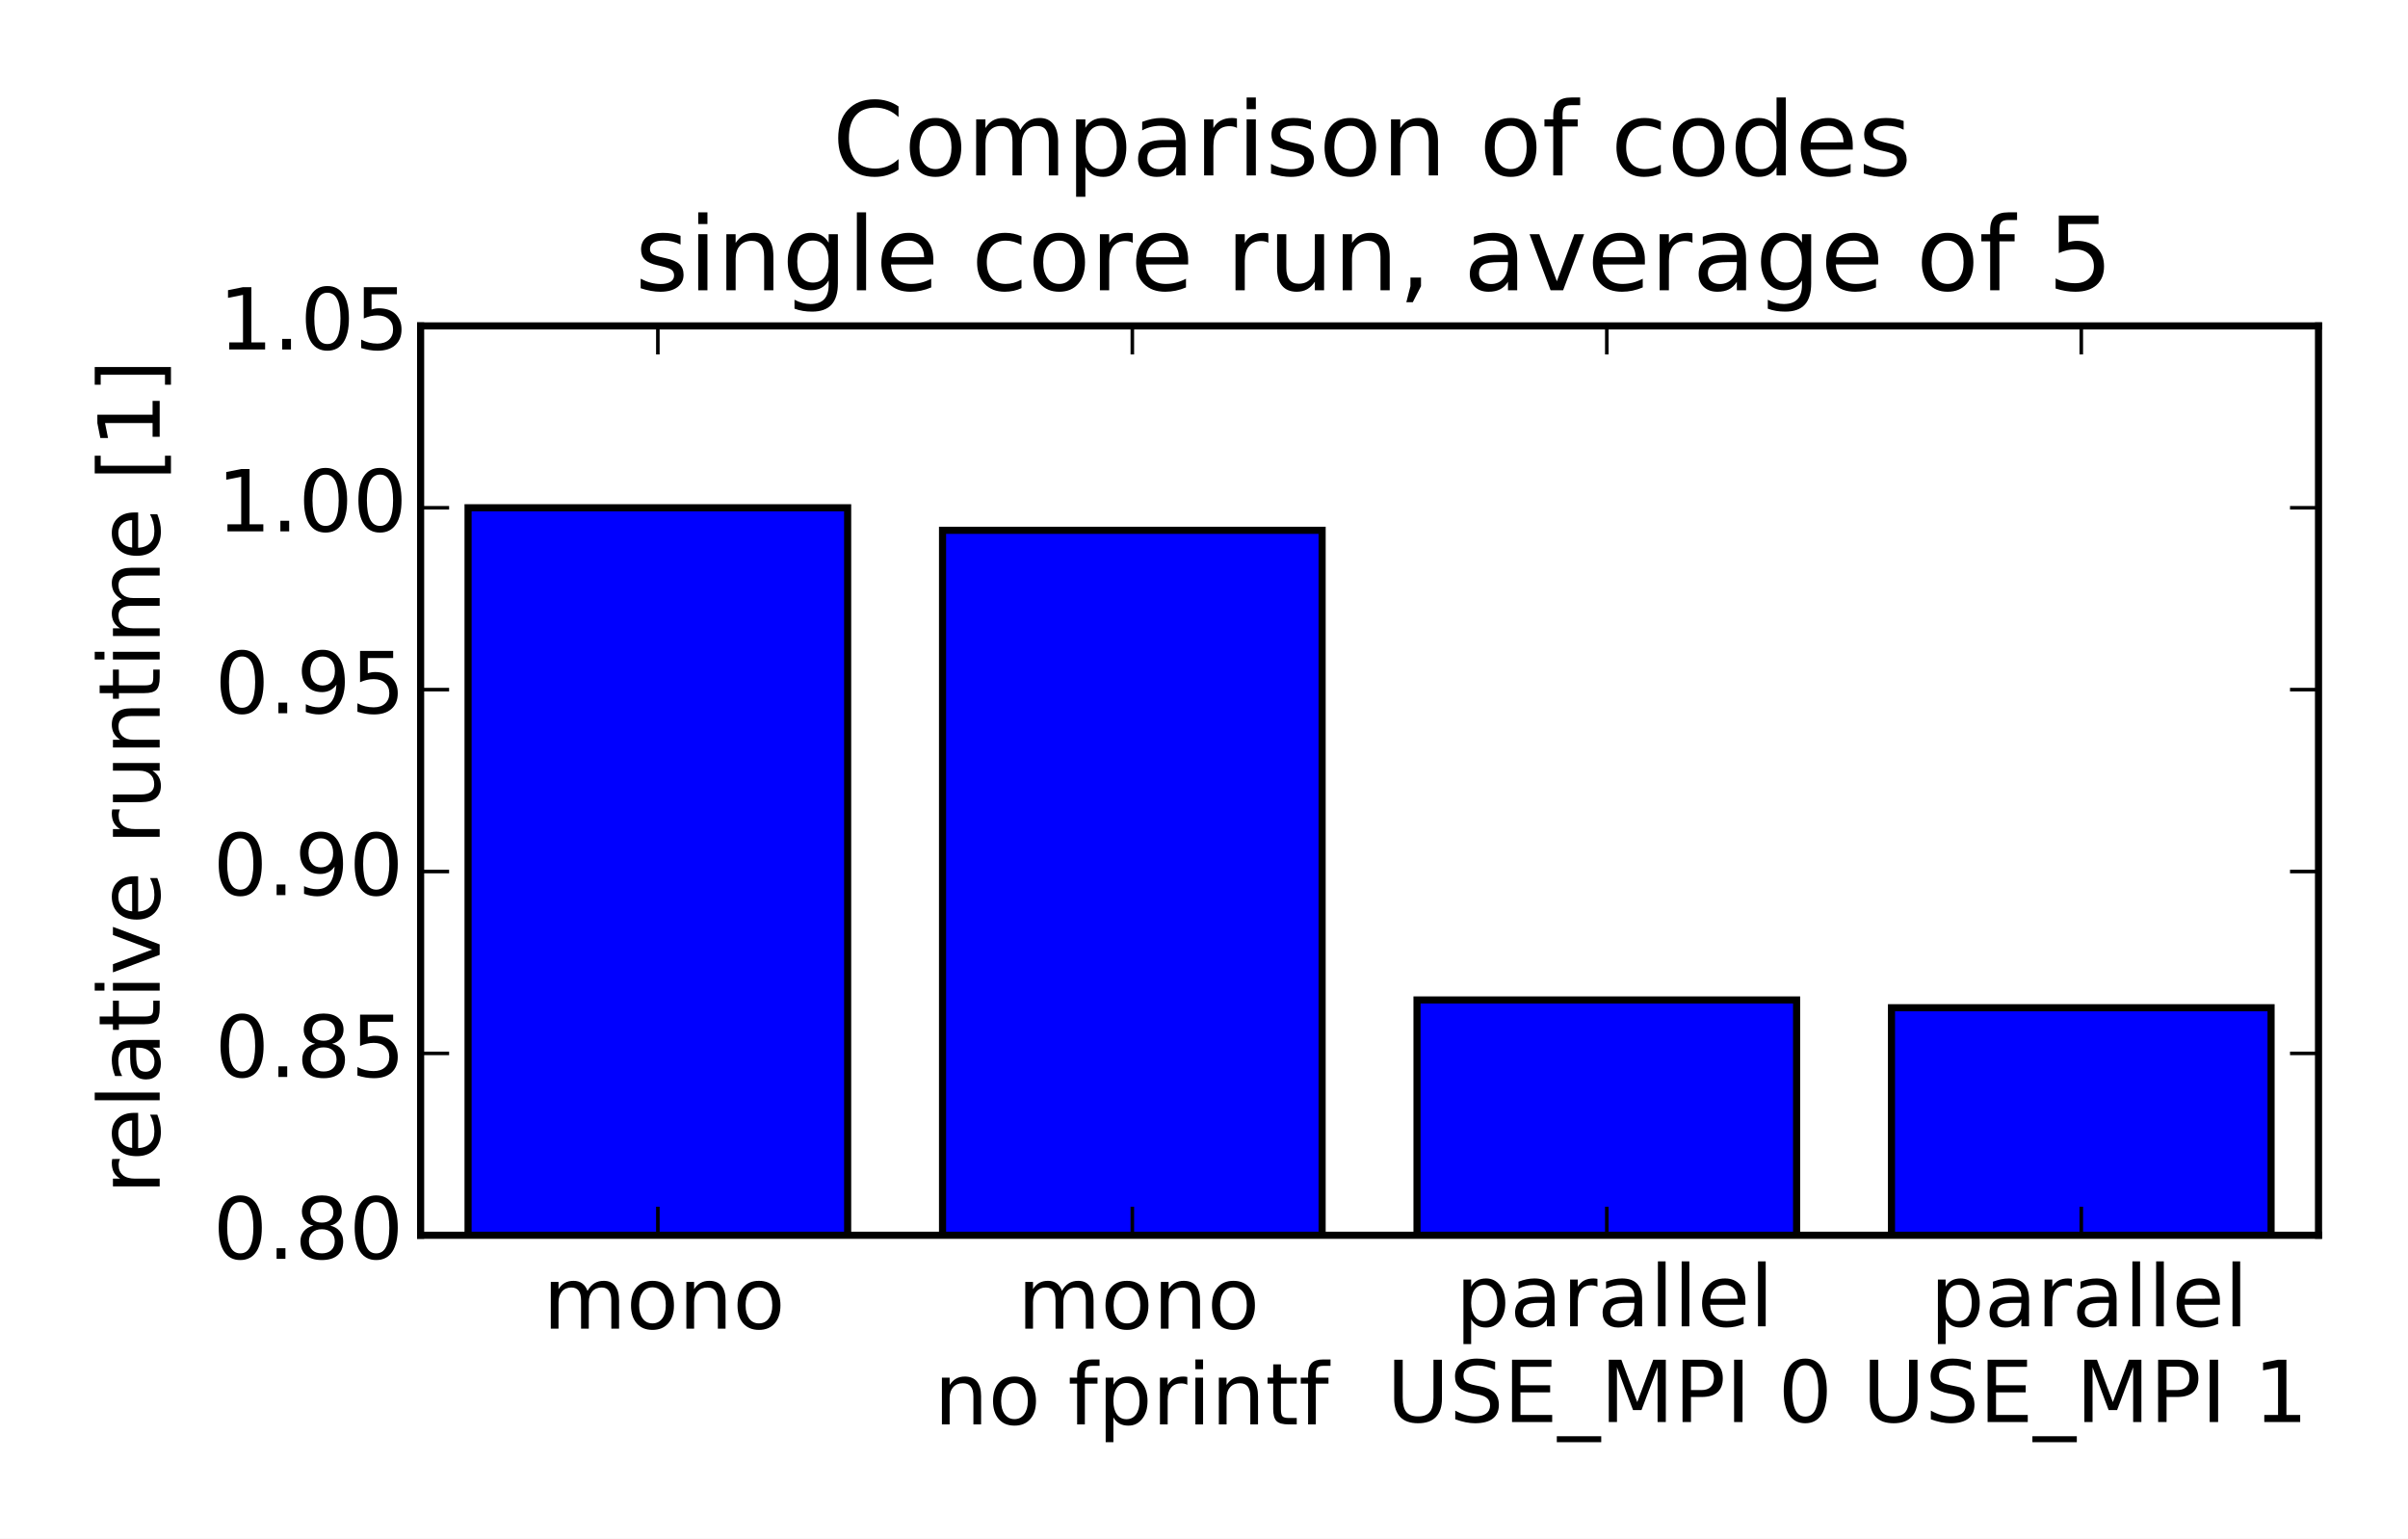
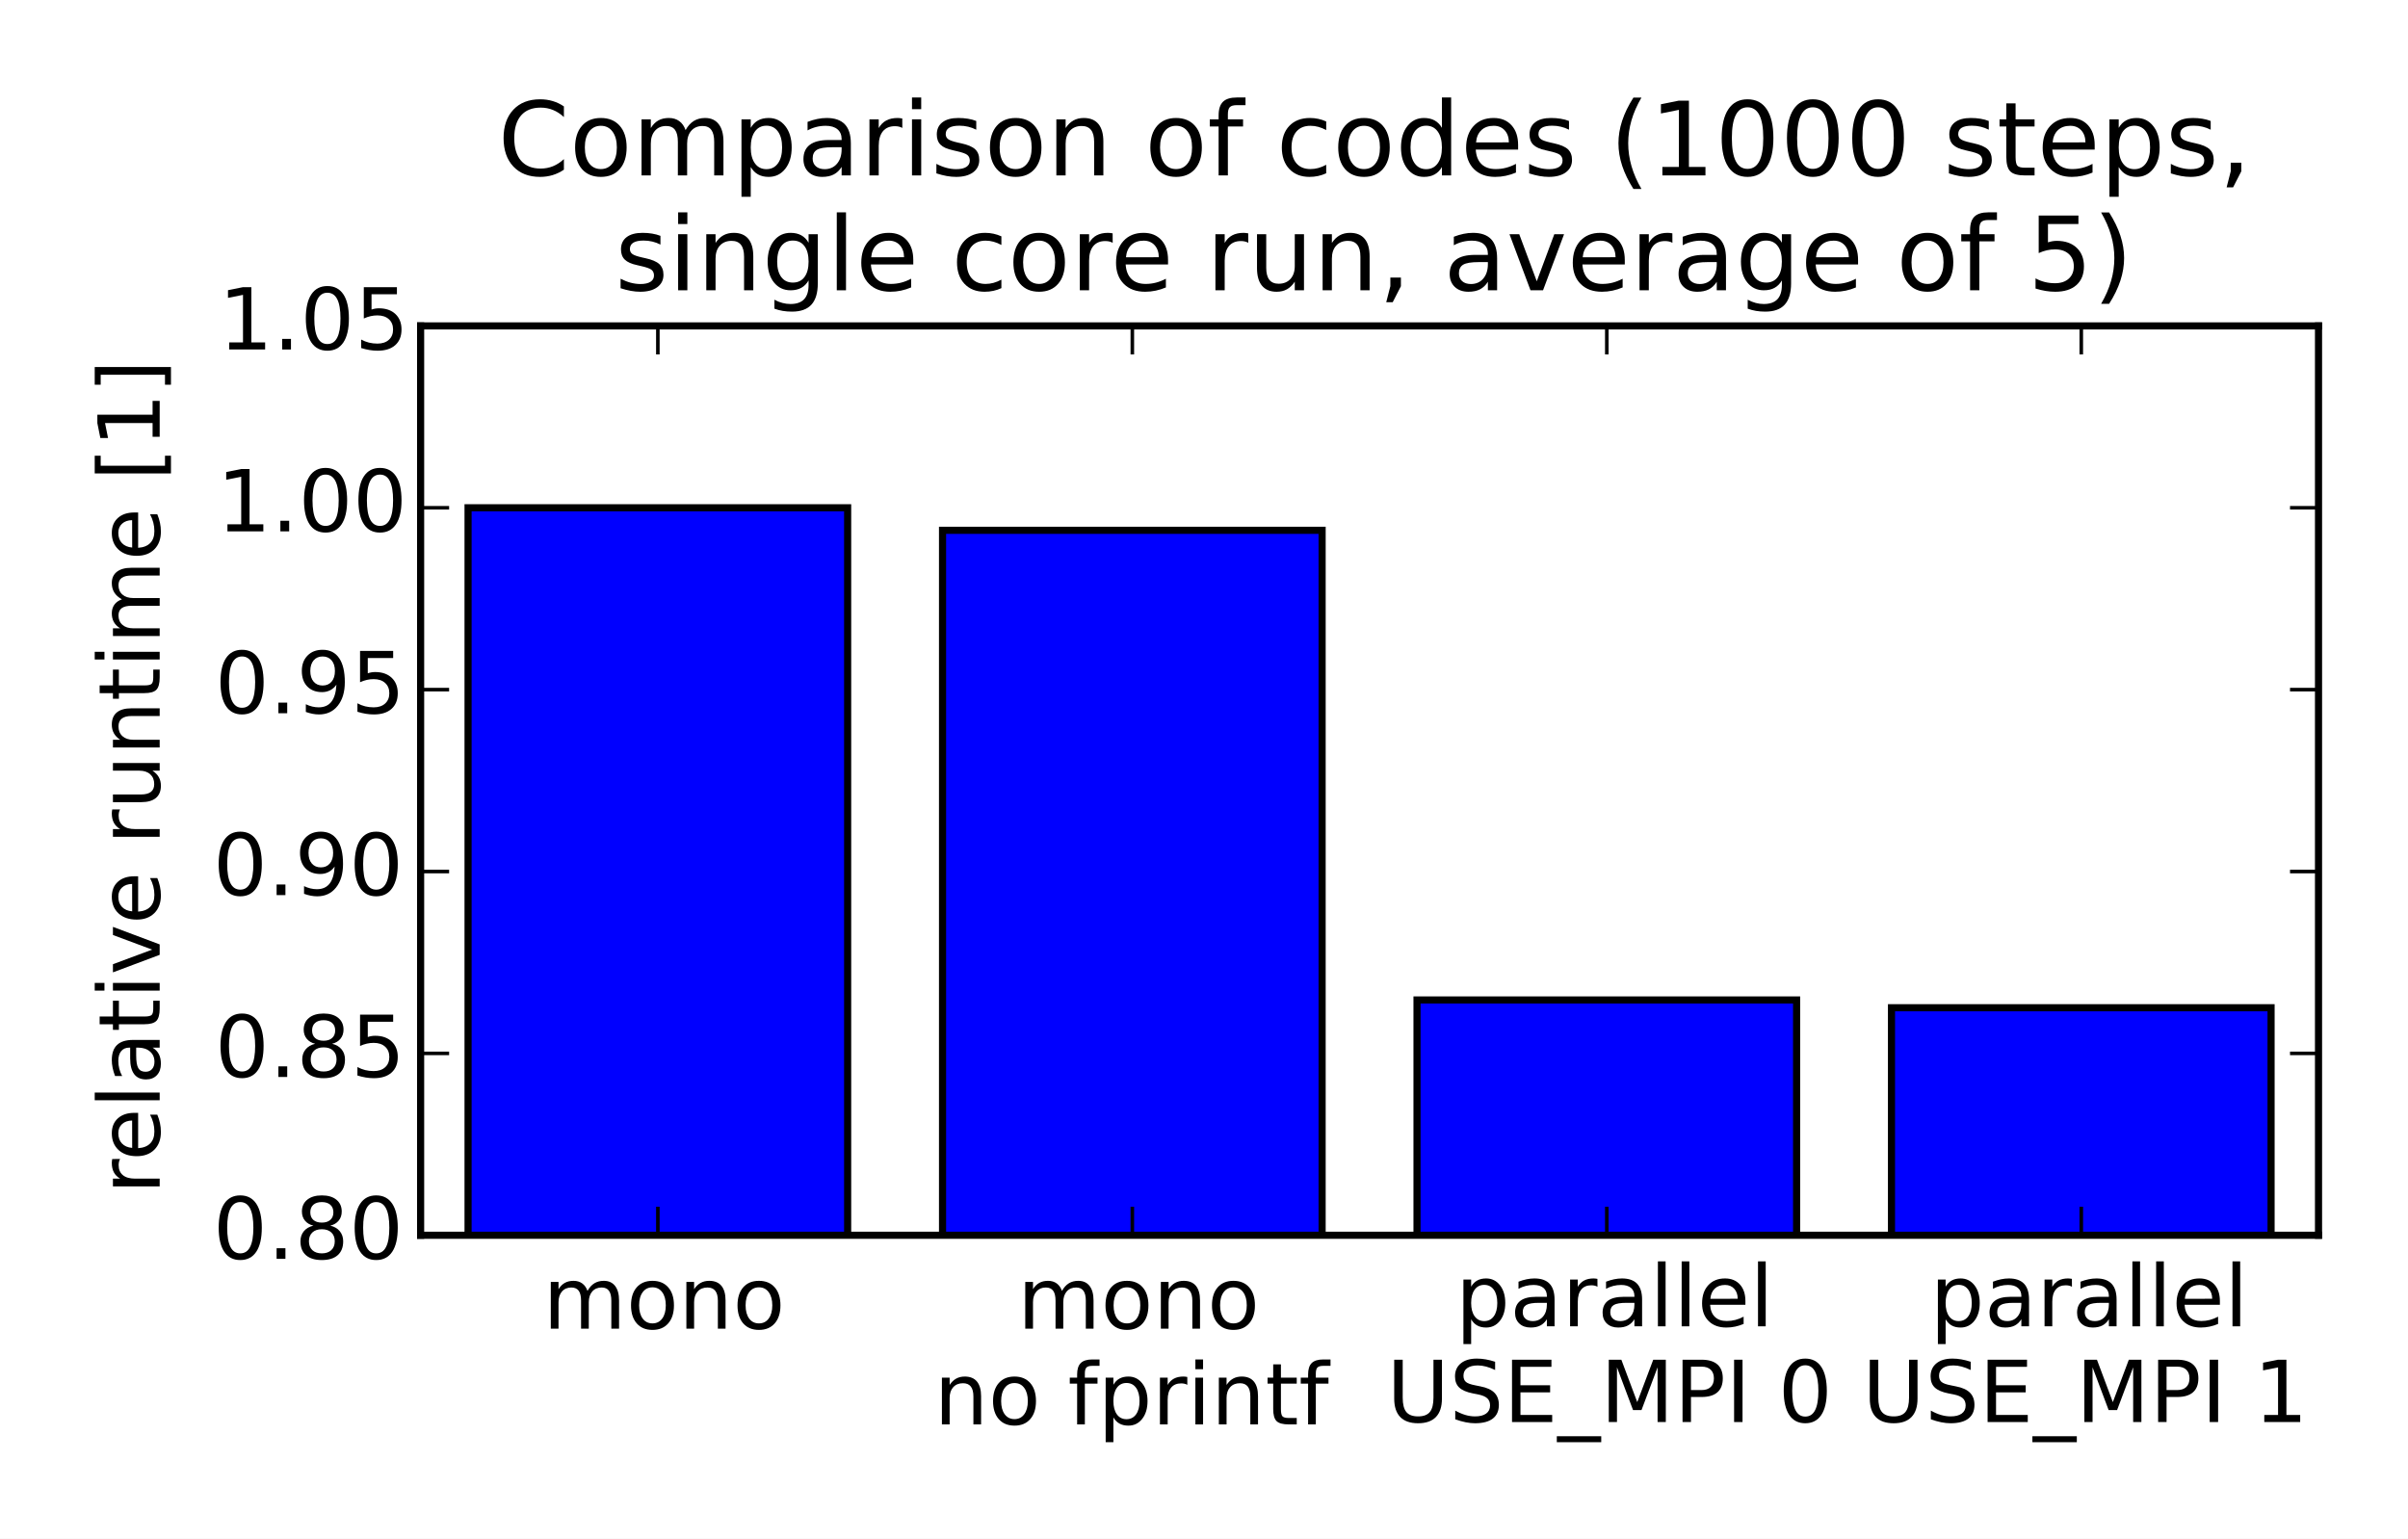
<svg xmlns="http://www.w3.org/2000/svg" xmlns:xlink="http://www.w3.org/1999/xlink" height="216pt" version="1.1" viewBox="0 0 338 216" width="338pt">
  <defs>
    <style type="text/css">
*{stroke-linecap:butt;stroke-linejoin:round;}
  </style>
  </defs>
  <g id="figure_1">
    <g id="patch_1">
      <path d=" M0 216 L338.4 216 L338.4 0 L0 0 z " style="fill:#ffffff;" />
    </g>
    <g id="axes_1">
      <g id="patch_2">
        <path d=" M59.04 173.408 L325.44 173.408 L325.44 45.752 L59.04 45.752 z " style="fill:#ffffff;" />
      </g>
      <g id="patch_3">
        <path clip-path="url(#pc7b6c6dc60)" d=" M65.7 581.907 L118.98 581.907 L118.98 71.283 L65.7 71.283 z " style="fill:#0000ff;stroke:#000000;stroke-linejoin:miter;" />
      </g>
      <g id="patch_4">
        <path clip-path="url(#pc7b6c6dc60)" d=" M132.3 581.907 L185.58 581.907 L185.58 74.45 L132.3 74.45 z " style="fill:#0000ff;stroke:#000000;stroke-linejoin:miter;" />
      </g>
      <g id="patch_5">
        <path clip-path="url(#pc7b6c6dc60)" d=" M198.9 581.907 L252.18 581.907 L252.18 140.375 L198.9 140.375 z " style="fill:#0000ff;stroke:#000000;stroke-linejoin:miter;" />
      </g>
      <g id="patch_6">
        <path clip-path="url(#pc7b6c6dc60)" d=" M265.5 581.907 L318.78 581.907 L318.78 141.466 L265.5 141.466 z " style="fill:#0000ff;stroke:#000000;stroke-linejoin:miter;" />
      </g>
      <g id="patch_7">
        <path d=" M59.04 45.752 L325.44 45.752" style="fill:none;stroke:#000000;stroke-linecap:square;stroke-linejoin:miter;" />
      </g>
      <g id="patch_8">
        <path d=" M325.44 173.408 L325.44 45.752" style="fill:none;stroke:#000000;stroke-linecap:square;stroke-linejoin:miter;" />
      </g>
      <g id="patch_9">
        <path d=" M59.04 173.408 L325.44 173.408" style="fill:none;stroke:#000000;stroke-linecap:square;stroke-linejoin:miter;" />
      </g>
      <g id="patch_10">
        <path d=" M59.04 173.408 L59.04 45.752" style="fill:none;stroke:#000000;stroke-linecap:square;stroke-linejoin:miter;" />
      </g>
      <g id="matplotlib.axis_1">
        <g id="xtick_1">
          <g id="line2d_1">
            <defs>
              <path d=" M0 0 L0 -4" id="m93b0483c22" style="stroke:#000000;stroke-width:0.5;" />
            </defs>
            <g>
              <use style="stroke:#000000;stroke-width:0.5;" x="92.34" xlink:href="#m93b0483c22" y="173.408" />
            </g>
          </g>
          <g id="line2d_2">
            <defs>
              <path d=" M0 0 L0 4" id="m741efc42ff" style="stroke:#000000;stroke-width:0.5;" />
            </defs>
            <g>
              <use style="stroke:#000000;stroke-width:0.5;" x="92.34" xlink:href="#m741efc42ff" y="45.752" />
            </g>
          </g>
          <g id="text_1">
            <defs>
              <path d=" M30.609 48.391 Q23.391 48.391 19.188 42.75 Q14.984 37.109 14.984 27.297 Q14.984 17.484 19.156 11.844 Q23.344 6.203 30.609 6.203 Q37.797 6.203 41.984 11.859 Q46.188 17.531 46.188 27.297 Q46.188 37.016 41.984 42.703 Q37.797 48.391 30.609 48.391 M30.609 56 Q42.328 56 49.016 48.375 Q55.719 40.766 55.719 27.297 Q55.719 13.875 49.016 6.219 Q42.328 -1.422 30.609 -1.422 Q18.844 -1.422 12.172 6.219 Q5.516 13.875 5.516 27.297 Q5.516 40.766 12.172 48.375 Q18.844 56 30.609 56" id="DejaVuSans-6f" />
              <path d=" M52 44.188 Q55.375 50.25 60.062 53.125 Q64.75 56 71.094 56 Q79.641 56 84.281 50.016 Q88.922 44.047 88.922 33.016 L88.922 0 L79.891 0 L79.891 32.719 Q79.891 40.578 77.094 44.375 Q74.312 48.188 68.609 48.188 Q61.625 48.188 57.562 43.547 Q53.516 38.922 53.516 30.906 L53.516 0 L44.484 0 L44.484 32.719 Q44.484 40.625 41.703 44.406 Q38.922 48.188 33.109 48.188 Q26.219 48.188 22.156 43.531 Q18.109 38.875 18.109 30.906 L18.109 0 L9.078 0 L9.078 54.688 L18.109 54.688 L18.109 46.188 Q21.188 51.219 25.484 53.609 Q29.781 56 35.688 56 Q41.656 56 45.828 52.969 Q50 49.953 52 44.188" id="DejaVuSans-6d" />
              <path d=" M54.891 33.016 L54.891 0 L45.906 0 L45.906 32.719 Q45.906 40.484 42.875 44.328 Q39.844 48.188 33.797 48.188 Q26.516 48.188 22.312 43.547 Q18.109 38.922 18.109 30.906 L18.109 0 L9.078 0 L9.078 54.688 L18.109 54.688 L18.109 46.188 Q21.344 51.125 25.703 53.562 Q30.078 56 35.797 56 Q45.219 56 50.047 50.172 Q54.891 44.344 54.891 33.016" id="DejaVuSans-6e" />
            </defs>
            <g transform="translate(76.22344 186.5261)scale(0.12 -0.12)">
              <use xlink:href="#DejaVuSans-6d" />
              <use x="97.412" xlink:href="#DejaVuSans-6f" />
              <use x="158.594" xlink:href="#DejaVuSans-6e" />
              <use x="221.973" xlink:href="#DejaVuSans-6f" />
            </g>
          </g>
        </g>
        <g id="xtick_2">
          <g id="line2d_3">
            <g>
              <use style="stroke:#000000;stroke-width:0.5;" x="158.94" xlink:href="#m93b0483c22" y="173.408" />
            </g>
          </g>
          <g id="line2d_4">
            <g>
              <use style="stroke:#000000;stroke-width:0.5;" x="158.94" xlink:href="#m741efc42ff" y="45.752" />
            </g>
          </g>
          <g id="text_2">
            <g transform="translate(142.8234 186.5261)scale(0.12 -0.12)">
              <use xlink:href="#DejaVuSans-6d" />
              <use x="97.412" xlink:href="#DejaVuSans-6f" />
              <use x="158.594" xlink:href="#DejaVuSans-6e" />
              <use x="221.973" xlink:href="#DejaVuSans-6f" />
            </g>
            <defs>
              <path id="DejaVuSans-20" />
              <path d=" M9.422 54.688 L18.406 54.688 L18.406 0 L9.422 0 z  M9.422 75.984 L18.406 75.984 L18.406 64.594 L9.422 64.594 z " id="DejaVuSans-69" />
              <path d=" M37.109 75.984 L37.109 68.5 L28.516 68.5 Q23.688 68.5 21.797 66.547 Q19.922 64.594 19.922 59.516 L19.922 54.688 L34.719 54.688 L34.719 47.703 L19.922 47.703 L19.922 0 L10.891 0 L10.891 47.703 L2.297 47.703 L2.297 54.688 L10.891 54.688 L10.891 58.5 Q10.891 67.625 15.141 71.797 Q19.391 75.984 28.609 75.984 z " id="DejaVuSans-66" />
              <path d=" M18.312 70.219 L18.312 54.688 L36.812 54.688 L36.812 47.703 L18.312 47.703 L18.312 18.016 Q18.312 11.328 20.141 9.422 Q21.969 7.516 27.594 7.516 L36.812 7.516 L36.812 0 L27.594 0 Q17.188 0 13.234 3.875 Q9.281 7.766 9.281 18.016 L9.281 47.703 L2.688 47.703 L2.688 54.688 L9.281 54.688 L9.281 70.219 z " id="DejaVuSans-74" />
              <path d=" M18.109 8.203 L18.109 -20.797 L9.078 -20.797 L9.078 54.688 L18.109 54.688 L18.109 46.391 Q20.953 51.266 25.266 53.625 Q29.594 56 35.594 56 Q45.562 56 51.781 48.094 Q58.016 40.188 58.016 27.297 Q58.016 14.406 51.781 6.484 Q45.562 -1.422 35.594 -1.422 Q29.594 -1.422 25.266 0.953 Q20.953 3.328 18.109 8.203 M48.688 27.297 Q48.688 37.203 44.609 42.844 Q40.531 48.484 33.406 48.484 Q26.266 48.484 22.188 42.844 Q18.109 37.203 18.109 27.297 Q18.109 17.391 22.188 11.75 Q26.266 6.109 33.406 6.109 Q40.531 6.109 44.609 11.75 Q48.688 17.391 48.688 27.297" id="DejaVuSans-70" />
              <path d=" M41.109 46.297 Q39.594 47.172 37.812 47.578 Q36.031 48 33.891 48 Q26.266 48 22.188 43.047 Q18.109 38.094 18.109 28.812 L18.109 0 L9.078 0 L9.078 54.688 L18.109 54.688 L18.109 46.188 Q20.953 51.172 25.484 53.578 Q30.031 56 36.531 56 Q37.453 56 38.578 55.875 Q39.703 55.766 41.062 55.516 z " id="DejaVuSans-72" />
            </defs>
            <g transform="translate(131.1234 199.9635)scale(0.12 -0.12)">
              <use xlink:href="#DejaVuSans-6e" />
              <use x="63.379" xlink:href="#DejaVuSans-6f" />
              <use x="124.561" xlink:href="#DejaVuSans-20" />
              <use x="156.348" xlink:href="#DejaVuSans-66" />
              <use x="191.553" xlink:href="#DejaVuSans-70" />
              <use x="255.029" xlink:href="#DejaVuSans-72" />
              <use x="296.143" xlink:href="#DejaVuSans-69" />
              <use x="323.926" xlink:href="#DejaVuSans-6e" />
              <use x="387.305" xlink:href="#DejaVuSans-74" />
              <use x="426.514" xlink:href="#DejaVuSans-66" />
            </g>
          </g>
        </g>
        <g id="xtick_3">
          <g id="line2d_5">
            <g>
              <use style="stroke:#000000;stroke-width:0.5;" x="225.54" xlink:href="#m93b0483c22" y="173.408" />
            </g>
          </g>
          <g id="line2d_6">
            <g>
              <use style="stroke:#000000;stroke-width:0.5;" x="225.54" xlink:href="#m741efc42ff" y="45.752" />
            </g>
          </g>
          <g id="text_3">
            <defs>
              <path d=" M56.203 29.594 L56.203 25.203 L14.891 25.203 Q15.484 15.922 20.484 11.062 Q25.484 6.203 34.422 6.203 Q39.594 6.203 44.453 7.469 Q49.312 8.734 54.109 11.281 L54.109 2.781 Q49.266 0.734 44.188 -0.344 Q39.109 -1.422 33.891 -1.422 Q20.797 -1.422 13.156 6.188 Q5.516 13.812 5.516 26.812 Q5.516 40.234 12.766 48.109 Q20.016 56 32.328 56 Q43.359 56 49.781 48.891 Q56.203 41.797 56.203 29.594 M47.219 32.234 Q47.125 39.594 43.094 43.984 Q39.062 48.391 32.422 48.391 Q24.906 48.391 20.391 44.141 Q15.875 39.891 15.188 32.172 z " id="DejaVuSans-65" />
              <path d=" M9.422 75.984 L18.406 75.984 L18.406 0 L9.422 0 z " id="DejaVuSans-6c" />
              <path d=" M34.281 27.484 Q23.391 27.484 19.188 25 Q14.984 22.516 14.984 16.5 Q14.984 11.719 18.141 8.906 Q21.297 6.109 26.703 6.109 Q34.188 6.109 38.703 11.406 Q43.219 16.703 43.219 25.484 L43.219 27.484 z  M52.203 31.203 L52.203 0 L43.219 0 L43.219 8.297 Q40.141 3.328 35.547 0.953 Q30.953 -1.422 24.312 -1.422 Q15.922 -1.422 10.953 3.297 Q6 8.016 6 15.922 Q6 25.141 12.172 29.828 Q18.359 34.516 30.609 34.516 L43.219 34.516 L43.219 35.406 Q43.219 41.609 39.141 45 Q35.062 48.391 27.688 48.391 Q23 48.391 18.547 47.266 Q14.109 46.141 10.016 43.891 L10.016 52.203 Q14.938 54.109 19.578 55.047 Q24.219 56 28.609 56 Q40.484 56 46.344 49.844 Q52.203 43.703 52.203 31.203" id="DejaVuSans-61" />
            </defs>
            <g transform="translate(204.3253 186.1924)scale(0.12 -0.12)">
              <use xlink:href="#DejaVuSans-70" />
              <use x="63.477" xlink:href="#DejaVuSans-61" />
              <use x="124.756" xlink:href="#DejaVuSans-72" />
              <use x="165.869" xlink:href="#DejaVuSans-61" />
              <use x="227.148" xlink:href="#DejaVuSans-6c" />
              <use x="254.932" xlink:href="#DejaVuSans-6c" />
              <use x="282.715" xlink:href="#DejaVuSans-65" />
              <use x="344.238" xlink:href="#DejaVuSans-6c" />
            </g>
            <defs>
              <path d=" M9.812 72.906 L24.516 72.906 L43.109 23.297 L61.812 72.906 L76.516 72.906 L76.516 0 L66.891 0 L66.891 64.016 L48.094 14.016 L38.188 14.016 L19.391 64.016 L19.391 0 L9.812 0 z " id="DejaVuSans-4d" />
              <path d=" M31.781 66.406 Q24.172 66.406 20.328 58.906 Q16.5 51.422 16.5 36.375 Q16.5 21.391 20.328 13.891 Q24.172 6.391 31.781 6.391 Q39.453 6.391 43.281 13.891 Q47.125 21.391 47.125 36.375 Q47.125 51.422 43.281 58.906 Q39.453 66.406 31.781 66.406 M31.781 74.219 Q44.047 74.219 50.516 64.516 Q56.984 54.828 56.984 36.375 Q56.984 17.969 50.516 8.266 Q44.047 -1.422 31.781 -1.422 Q19.531 -1.422 13.062 8.266 Q6.594 17.969 6.594 36.375 Q6.594 54.828 13.062 64.516 Q19.531 74.219 31.781 74.219" id="DejaVuSans-30" />
              <path d=" M50.984 -16.609 L50.984 -23.578 L-0.984 -23.578 L-0.984 -16.609 z " id="DejaVuSans-5f" />
              <path d=" M9.812 72.906 L55.906 72.906 L55.906 64.594 L19.672 64.594 L19.672 43.016 L54.391 43.016 L54.391 34.719 L19.672 34.719 L19.672 8.297 L56.781 8.297 L56.781 0 L9.812 0 z " id="DejaVuSans-45" />
              <path d=" M53.516 70.516 L53.516 60.891 Q47.906 63.578 42.922 64.891 Q37.938 66.219 33.297 66.219 Q25.25 66.219 20.875 63.094 Q16.5 59.969 16.5 54.203 Q16.5 49.359 19.406 46.891 Q22.312 44.438 30.422 42.922 L36.375 41.703 Q47.406 39.594 52.656 34.297 Q57.906 29 57.906 20.125 Q57.906 9.516 50.797 4.047 Q43.703 -1.422 29.984 -1.422 Q24.812 -1.422 18.969 -0.25 Q13.141 0.922 6.891 3.219 L6.891 13.375 Q12.891 10.016 18.656 8.297 Q24.422 6.594 29.984 6.594 Q38.422 6.594 43.016 9.906 Q47.609 13.234 47.609 19.391 Q47.609 24.75 44.312 27.781 Q41.016 30.812 33.5 32.328 L27.484 33.5 Q16.453 35.688 11.516 40.375 Q6.594 45.062 6.594 53.422 Q6.594 63.094 13.406 68.656 Q20.219 74.219 32.172 74.219 Q37.312 74.219 42.625 73.281 Q47.953 72.359 53.516 70.516" id="DejaVuSans-53" />
              <path d=" M19.672 64.797 L19.672 37.406 L32.078 37.406 Q38.969 37.406 42.719 40.969 Q46.484 44.531 46.484 51.125 Q46.484 57.672 42.719 61.234 Q38.969 64.797 32.078 64.797 z  M9.812 72.906 L32.078 72.906 Q44.344 72.906 50.609 67.359 Q56.891 61.812 56.891 51.125 Q56.891 40.328 50.609 34.812 Q44.344 29.297 32.078 29.297 L19.672 29.297 L19.672 0 L9.812 0 z " id="DejaVuSans-50" />
              <path d=" M9.812 72.906 L19.672 72.906 L19.672 0 L9.812 0 z " id="DejaVuSans-49" />
              <path d=" M8.688 72.906 L18.609 72.906 L18.609 28.609 Q18.609 16.891 22.844 11.734 Q27.094 6.594 36.625 6.594 Q46.094 6.594 50.344 11.734 Q54.594 16.891 54.594 28.609 L54.594 72.906 L64.5 72.906 L64.5 27.391 Q64.5 13.141 57.438 5.859 Q50.391 -1.422 36.625 -1.422 Q22.797 -1.422 15.734 5.859 Q8.688 13.141 8.688 27.391 z " id="DejaVuSans-55" />
            </defs>
            <g transform="translate(194.6578 199.6298)scale(0.12 -0.12)">
              <use xlink:href="#DejaVuSans-55" />
              <use x="73.193" xlink:href="#DejaVuSans-53" />
              <use x="136.67" xlink:href="#DejaVuSans-45" />
              <use x="199.854" xlink:href="#DejaVuSans-5f" />
              <use x="249.854" xlink:href="#DejaVuSans-4d" />
              <use x="336.133" xlink:href="#DejaVuSans-50" />
              <use x="396.436" xlink:href="#DejaVuSans-49" />
              <use x="425.928" xlink:href="#DejaVuSans-20" />
              <use x="457.715" xlink:href="#DejaVuSans-30" />
            </g>
          </g>
        </g>
        <g id="xtick_4">
          <g id="line2d_7">
            <g>
              <use style="stroke:#000000;stroke-width:0.5;" x="292.14" xlink:href="#m93b0483c22" y="173.408" />
            </g>
          </g>
          <g id="line2d_8">
            <g>
              <use style="stroke:#000000;stroke-width:0.5;" x="292.14" xlink:href="#m741efc42ff" y="45.752" />
            </g>
          </g>
          <g id="text_4">
            <g transform="translate(270.9253 186.1924)scale(0.12 -0.12)">
              <use xlink:href="#DejaVuSans-70" />
              <use x="63.477" xlink:href="#DejaVuSans-61" />
              <use x="124.756" xlink:href="#DejaVuSans-72" />
              <use x="165.869" xlink:href="#DejaVuSans-61" />
              <use x="227.148" xlink:href="#DejaVuSans-6c" />
              <use x="254.932" xlink:href="#DejaVuSans-6c" />
              <use x="282.715" xlink:href="#DejaVuSans-65" />
              <use x="344.238" xlink:href="#DejaVuSans-6c" />
            </g>
            <defs>
              <path d=" M12.406 8.297 L28.516 8.297 L28.516 63.922 L10.984 60.406 L10.984 69.391 L28.422 72.906 L38.281 72.906 L38.281 8.297 L54.391 8.297 L54.391 0 L12.406 0 z " id="DejaVuSans-31" />
            </defs>
            <g transform="translate(261.4134 199.6298)scale(0.12 -0.12)">
              <use xlink:href="#DejaVuSans-55" />
              <use x="73.193" xlink:href="#DejaVuSans-53" />
              <use x="136.67" xlink:href="#DejaVuSans-45" />
              <use x="199.854" xlink:href="#DejaVuSans-5f" />
              <use x="249.854" xlink:href="#DejaVuSans-4d" />
              <use x="336.133" xlink:href="#DejaVuSans-50" />
              <use x="396.436" xlink:href="#DejaVuSans-49" />
              <use x="425.928" xlink:href="#DejaVuSans-20" />
              <use x="457.715" xlink:href="#DejaVuSans-31" />
            </g>
          </g>
        </g>
      </g>
      <g id="matplotlib.axis_2">
        <g id="ytick_1">
          <g id="line2d_9">
            <defs>
              <path d=" M0 0 L4 0" id="m728421d6d4" style="stroke:#000000;stroke-width:0.5;" />
            </defs>
            <g>
              <use style="stroke:#000000;stroke-width:0.5;" x="59.04" xlink:href="#m728421d6d4" y="173.408" />
            </g>
          </g>
          <g id="line2d_10">
            <defs>
              <path d=" M0 0 L-4 0" id="mcb0005524f" style="stroke:#000000;stroke-width:0.5;" />
            </defs>
            <g>
              <use style="stroke:#000000;stroke-width:0.5;" x="325.44" xlink:href="#mcb0005524f" y="173.408" />
            </g>
          </g>
          <g id="text_5">
            <defs>
              <path d=" M31.781 34.625 Q24.75 34.625 20.719 30.859 Q16.703 27.094 16.703 20.516 Q16.703 13.922 20.719 10.156 Q24.75 6.391 31.781 6.391 Q38.812 6.391 42.859 10.172 Q46.922 13.969 46.922 20.516 Q46.922 27.094 42.891 30.859 Q38.875 34.625 31.781 34.625 M21.922 38.812 Q15.578 40.375 12.031 44.719 Q8.5 49.078 8.5 55.328 Q8.5 64.062 14.719 69.141 Q20.953 74.219 31.781 74.219 Q42.672 74.219 48.875 69.141 Q55.078 64.062 55.078 55.328 Q55.078 49.078 51.531 44.719 Q48 40.375 41.703 38.812 Q48.828 37.156 52.797 32.312 Q56.781 27.484 56.781 20.516 Q56.781 9.906 50.312 4.234 Q43.844 -1.422 31.781 -1.422 Q19.734 -1.422 13.25 4.234 Q6.781 9.906 6.781 20.516 Q6.781 27.484 10.781 32.312 Q14.797 37.156 21.922 38.812 M18.312 54.391 Q18.312 48.734 21.844 45.562 Q25.391 42.391 31.781 42.391 Q38.141 42.391 41.719 45.562 Q45.312 48.734 45.312 54.391 Q45.312 60.062 41.719 63.234 Q38.141 66.406 31.781 66.406 Q25.391 66.406 21.844 63.234 Q18.312 60.062 18.312 54.391" id="DejaVuSans-38" />
              <path d=" M10.688 12.406 L21 12.406 L21 0 L10.688 0 z " id="DejaVuSans-2e" />
            </defs>
            <g transform="translate(29.90938 176.7192)scale(0.12 -0.12)">
              <use xlink:href="#DejaVuSans-30" />
              <use x="63.623" xlink:href="#DejaVuSans-2e" />
              <use x="95.41" xlink:href="#DejaVuSans-38" />
              <use x="159.033" xlink:href="#DejaVuSans-30" />
            </g>
          </g>
        </g>
        <g id="ytick_2">
          <g id="line2d_11">
            <g>
              <use style="stroke:#000000;stroke-width:0.5;" x="59.04" xlink:href="#m728421d6d4" y="147.877" />
            </g>
          </g>
          <g id="line2d_12">
            <g>
              <use style="stroke:#000000;stroke-width:0.5;" x="325.44" xlink:href="#mcb0005524f" y="147.877" />
            </g>
          </g>
          <g id="text_6">
            <defs>
              <path d=" M10.797 72.906 L49.516 72.906 L49.516 64.594 L19.828 64.594 L19.828 46.734 Q21.969 47.469 24.109 47.828 Q26.266 48.188 28.422 48.188 Q40.625 48.188 47.75 41.5 Q54.891 34.812 54.891 23.391 Q54.891 11.625 47.562 5.094 Q40.234 -1.422 26.906 -1.422 Q22.312 -1.422 17.547 -0.641 Q12.797 0.141 7.719 1.703 L7.719 11.625 Q12.109 9.234 16.797 8.062 Q21.484 6.891 26.703 6.891 Q35.156 6.891 40.078 11.328 Q45.016 15.766 45.016 23.391 Q45.016 31 40.078 35.438 Q35.156 39.891 26.703 39.891 Q22.75 39.891 18.812 39.016 Q14.891 38.141 10.797 36.281 z " id="DejaVuSans-35" />
            </defs>
            <g transform="translate(30.16062 151.1881)scale(0.12 -0.12)">
              <use xlink:href="#DejaVuSans-30" />
              <use x="63.623" xlink:href="#DejaVuSans-2e" />
              <use x="95.41" xlink:href="#DejaVuSans-38" />
              <use x="159.033" xlink:href="#DejaVuSans-35" />
            </g>
          </g>
        </g>
        <g id="ytick_3">
          <g id="line2d_13">
            <g>
              <use style="stroke:#000000;stroke-width:0.5;" x="59.04" xlink:href="#m728421d6d4" y="122.346" />
            </g>
          </g>
          <g id="line2d_14">
            <g>
              <use style="stroke:#000000;stroke-width:0.5;" x="325.44" xlink:href="#mcb0005524f" y="122.346" />
            </g>
          </g>
          <g id="text_7">
            <defs>
              <path d=" M10.984 1.516 L10.984 10.5 Q14.703 8.734 18.5 7.812 Q22.312 6.891 25.984 6.891 Q35.75 6.891 40.891 13.453 Q46.047 20.016 46.781 33.406 Q43.953 29.203 39.594 26.953 Q35.25 24.703 29.984 24.703 Q19.047 24.703 12.672 31.312 Q6.297 37.938 6.297 49.422 Q6.297 60.641 12.938 67.422 Q19.578 74.219 30.609 74.219 Q43.266 74.219 49.922 64.516 Q56.594 54.828 56.594 36.375 Q56.594 19.141 48.406 8.859 Q40.234 -1.422 26.422 -1.422 Q22.703 -1.422 18.891 -0.688 Q15.094 0.047 10.984 1.516 M30.609 32.422 Q37.25 32.422 41.125 36.953 Q45.016 41.5 45.016 49.422 Q45.016 57.281 41.125 61.844 Q37.25 66.406 30.609 66.406 Q23.969 66.406 20.094 61.844 Q16.219 57.281 16.219 49.422 Q16.219 41.5 20.094 36.953 Q23.969 32.422 30.609 32.422" id="DejaVuSans-39" />
            </defs>
            <g transform="translate(29.90938 125.6569)scale(0.12 -0.12)">
              <use xlink:href="#DejaVuSans-30" />
              <use x="63.623" xlink:href="#DejaVuSans-2e" />
              <use x="95.41" xlink:href="#DejaVuSans-39" />
              <use x="159.033" xlink:href="#DejaVuSans-30" />
            </g>
          </g>
        </g>
        <g id="ytick_4">
          <g id="line2d_15">
            <g>
              <use style="stroke:#000000;stroke-width:0.5;" x="59.04" xlink:href="#m728421d6d4" y="96.814" />
            </g>
          </g>
          <g id="line2d_16">
            <g>
              <use style="stroke:#000000;stroke-width:0.5;" x="325.44" xlink:href="#mcb0005524f" y="96.814" />
            </g>
          </g>
          <g id="text_8">
            <g transform="translate(30.16062 100.1256)scale(0.12 -0.12)">
              <use xlink:href="#DejaVuSans-30" />
              <use x="63.623" xlink:href="#DejaVuSans-2e" />
              <use x="95.41" xlink:href="#DejaVuSans-39" />
              <use x="159.033" xlink:href="#DejaVuSans-35" />
            </g>
          </g>
        </g>
        <g id="ytick_5">
          <g id="line2d_17">
            <g>
              <use style="stroke:#000000;stroke-width:0.5;" x="59.04" xlink:href="#m728421d6d4" y="71.283" />
            </g>
          </g>
          <g id="line2d_18">
            <g>
              <use style="stroke:#000000;stroke-width:0.5;" x="325.44" xlink:href="#mcb0005524f" y="71.283" />
            </g>
          </g>
          <g id="text_9">
            <g transform="translate(30.43625 74.59445)scale(0.12 -0.12)">
              <use xlink:href="#DejaVuSans-31" />
              <use x="63.623" xlink:href="#DejaVuSans-2e" />
              <use x="95.41" xlink:href="#DejaVuSans-30" />
              <use x="159.033" xlink:href="#DejaVuSans-30" />
            </g>
          </g>
        </g>
        <g id="ytick_6">
          <g id="line2d_19">
            <g>
              <use style="stroke:#000000;stroke-width:0.5;" x="59.04" xlink:href="#m728421d6d4" y="45.752" />
            </g>
          </g>
          <g id="line2d_20">
            <g>
              <use style="stroke:#000000;stroke-width:0.5;" x="325.44" xlink:href="#mcb0005524f" y="45.752" />
            </g>
          </g>
          <g id="text_10">
            <g transform="translate(30.6875 49.06325)scale(0.12 -0.12)">
              <use xlink:href="#DejaVuSans-31" />
              <use x="63.623" xlink:href="#DejaVuSans-2e" />
              <use x="95.41" xlink:href="#DejaVuSans-30" />
              <use x="159.033" xlink:href="#DejaVuSans-35" />
            </g>
          </g>
        </g>
        <g id="text_11">
          <defs>
            <path d=" M8.5 21.578 L8.5 54.688 L17.484 54.688 L17.484 21.922 Q17.484 14.156 20.5 10.266 Q23.531 6.391 29.594 6.391 Q36.859 6.391 41.078 11.031 Q45.312 15.672 45.312 23.688 L45.312 54.688 L54.297 54.688 L54.297 0 L45.312 0 L45.312 8.406 Q42.047 3.422 37.719 1 Q33.406 -1.422 27.688 -1.422 Q18.266 -1.422 13.375 4.438 Q8.5 10.297 8.5 21.578 M31.109 56 z " id="DejaVuSans-75" />
            <path d=" M8.594 75.984 L29.297 75.984 L29.297 69 L17.578 69 L17.578 -6.203 L29.297 -6.203 L29.297 -13.188 L8.594 -13.188 z " id="DejaVuSans-5b" />
            <path d=" M2.984 54.688 L12.5 54.688 L29.594 8.797 L46.688 54.688 L56.203 54.688 L35.688 0 L23.484 0 z " id="DejaVuSans-76" />
            <path d=" M30.422 75.984 L30.422 -13.188 L9.719 -13.188 L9.719 -6.203 L21.391 -6.203 L21.391 69 L9.719 69 L9.719 75.984 z " id="DejaVuSans-5d" />
          </defs>
          <g transform="translate(22.41375 167.6337)rotate(-90.0)scale(0.12 -0.12)">
            <use xlink:href="#DejaVuSans-72" />
            <use x="38.863" xlink:href="#DejaVuSans-65" />
            <use x="100.387" xlink:href="#DejaVuSans-6c" />
            <use x="128.17" xlink:href="#DejaVuSans-61" />
            <use x="189.449" xlink:href="#DejaVuSans-74" />
            <use x="228.658" xlink:href="#DejaVuSans-69" />
            <use x="256.441" xlink:href="#DejaVuSans-76" />
            <use x="315.621" xlink:href="#DejaVuSans-65" />
            <use x="377.145" xlink:href="#DejaVuSans-20" />
            <use x="408.932" xlink:href="#DejaVuSans-72" />
            <use x="450.045" xlink:href="#DejaVuSans-75" />
            <use x="513.424" xlink:href="#DejaVuSans-6e" />
            <use x="576.803" xlink:href="#DejaVuSans-74" />
            <use x="616.012" xlink:href="#DejaVuSans-69" />
            <use x="643.795" xlink:href="#DejaVuSans-6d" />
            <use x="741.207" xlink:href="#DejaVuSans-65" />
            <use x="802.73" xlink:href="#DejaVuSans-20" />
            <use x="834.518" xlink:href="#DejaVuSans-5b" />
            <use x="873.531" xlink:href="#DejaVuSans-31" />
            <use x="937.154" xlink:href="#DejaVuSans-5d" />
          </g>
        </g>
      </g>
      <g id="text_12">
        <defs>
+           <path d=" M11.719 12.406 L22.016 12.406 L22.016 4 L14.016 -11.625 L7.719 -11.625 L11.719 4 z " id="DejaVuSans-2c" />
+           <path d=" M48.781 52.594 L48.781 44.188 Q44.969 46.297 41.141 47.344 Q37.312 48.391 33.406 48.391 Q24.656 48.391 19.812 42.844 Q14.984 37.312 14.984 27.297 Q14.984 17.281 19.812 11.734 Q24.656 6.203 33.406 6.203 Q37.312 6.203 41.141 7.25 Q44.969 8.297 48.781 10.406 L48.781 2.094 Q45.016 0.344 40.984 -0.531 Q36.969 -1.422 32.422 -1.422 Q20.062 -1.422 12.781 6.344 Q5.516 14.109 5.516 27.297 Q5.516 40.672 12.859 48.328 Q20.219 56 33.016 56 Q37.156 56 41.109 55.141 Q45.062 54.297 48.781 52.594" id="DejaVuSans-63" />
+           <path d=" M64.406 67.281 L64.406 56.891 Q59.422 61.531 53.781 63.812 Q48.141 66.109 41.797 66.109 Q29.297 66.109 22.656 58.469 Q16.016 50.828 16.016 36.375 Q16.016 21.969 22.656 14.328 Q29.297 6.688 41.797 6.688 Q48.141 6.688 53.781 8.984 Q59.422 11.281 64.406 15.922 L64.406 5.609 Q59.234 2.094 53.438 0.328 Q47.656 -1.422 41.219 -1.422 Q24.656 -1.422 15.125 8.703 Q5.609 18.844 5.609 36.375 Q5.609 53.953 15.125 64.078 Q24.656 74.219 41.219 74.219 Q47.75 74.219 53.531 72.484 Q59.328 70.75 64.406 67.281" id="DejaVuSans-43" />
+           <path d=" M31 75.875 Q24.469 64.656 21.281 53.656 Q18.109 42.672 18.109 31.391 Q18.109 20.125 21.312 9.062 Q24.516 -2 31 -13.188 L23.188 -13.188 Q15.875 -1.703 12.234 9.375 Q8.594 20.453 8.594 31.391 Q8.594 42.281 12.203 53.312 Q15.828 64.359 23.188 75.875 z " id="DejaVuSans-28" />
          <path d=" M45.406 46.391 L45.406 75.984 L54.391 75.984 L54.391 0 L45.406 0 L45.406 8.203 Q42.578 3.328 38.25 0.953 Q33.938 -1.422 27.875 -1.422 Q17.969 -1.422 11.734 6.484 Q5.516 14.406 5.516 27.297 Q5.516 40.188 11.734 48.094 Q17.969 56 27.875 56 Q33.938 56 38.25 53.625 Q42.578 51.266 45.406 46.391 M14.797 27.297 Q14.797 17.391 18.875 11.75 Q22.953 6.109 30.078 6.109 Q37.203 6.109 41.297 11.75 Q45.406 17.391 45.406 27.297 Q45.406 37.203 41.297 42.844 Q37.203 48.484 30.078 48.484 Q22.953 48.484 18.875 42.844 Q14.797 37.203 14.797 27.297" id="DejaVuSans-64" />
-           <path d=" M48.781 52.594 L48.781 44.188 Q44.969 46.297 41.141 47.344 Q37.312 48.391 33.406 48.391 Q24.656 48.391 19.812 42.844 Q14.984 37.312 14.984 27.297 Q14.984 17.281 19.812 11.734 Q24.656 6.203 33.406 6.203 Q37.312 6.203 41.141 7.25 Q44.969 8.297 48.781 10.406 L48.781 2.094 Q45.016 0.344 40.984 -0.531 Q36.969 -1.422 32.422 -1.422 Q20.062 -1.422 12.781 6.344 Q5.516 14.109 5.516 27.297 Q5.516 40.672 12.859 48.328 Q20.219 56 33.016 56 Q37.156 56 41.109 55.141 Q45.062 54.297 48.781 52.594" id="DejaVuSans-63" />
          <path d=" M44.281 53.078 L44.281 44.578 Q40.484 46.531 36.375 47.5 Q32.281 48.484 27.875 48.484 Q21.188 48.484 17.844 46.438 Q14.5 44.391 14.5 40.281 Q14.5 37.156 16.891 35.375 Q19.281 33.594 26.516 31.984 L29.594 31.297 Q39.156 29.25 43.188 25.516 Q47.219 21.781 47.219 15.094 Q47.219 7.469 41.188 3.016 Q35.156 -1.422 24.609 -1.422 Q20.219 -1.422 15.453 -0.562 Q10.688 0.297 5.422 2 L5.422 11.281 Q10.406 8.688 15.234 7.391 Q20.062 6.109 24.812 6.109 Q31.156 6.109 34.562 8.281 Q37.984 10.453 37.984 14.406 Q37.984 18.062 35.516 20.016 Q33.062 21.969 24.703 23.781 L21.578 24.516 Q13.234 26.266 9.516 29.906 Q5.812 33.547 5.812 39.891 Q5.812 47.609 11.281 51.797 Q16.75 56 26.812 56 Q31.781 56 36.172 55.266 Q40.578 54.547 44.281 53.078" id="DejaVuSans-73" />
-           <path d=" M64.406 67.281 L64.406 56.891 Q59.422 61.531 53.781 63.812 Q48.141 66.109 41.797 66.109 Q29.297 66.109 22.656 58.469 Q16.016 50.828 16.016 36.375 Q16.016 21.969 22.656 14.328 Q29.297 6.688 41.797 6.688 Q48.141 6.688 53.781 8.984 Q59.422 11.281 64.406 15.922 L64.406 5.609 Q59.234 2.094 53.438 0.328 Q47.656 -1.422 41.219 -1.422 Q24.656 -1.422 15.125 8.703 Q5.609 18.844 5.609 36.375 Q5.609 53.953 15.125 64.078 Q24.656 74.219 41.219 74.219 Q47.75 74.219 53.531 72.484 Q59.328 70.75 64.406 67.281" id="DejaVuSans-43" />
        </defs>
-         <g transform="translate(116.8492 24.62715)scale(0.144 -0.144)">
+         <g transform="translate(69.87825 24.62715)scale(0.144 -0.144)">
          <use xlink:href="#DejaVuSans-43" />
          <use x="69.824" xlink:href="#DejaVuSans-6f" />
          <use x="131.006" xlink:href="#DejaVuSans-6d" />
          <use x="228.418" xlink:href="#DejaVuSans-70" />
          <use x="291.895" xlink:href="#DejaVuSans-61" />
          <use x="353.174" xlink:href="#DejaVuSans-72" />
          <use x="394.287" xlink:href="#DejaVuSans-69" />
          <use x="422.07" xlink:href="#DejaVuSans-73" />
          <use x="474.17" xlink:href="#DejaVuSans-6f" />
          <use x="535.352" xlink:href="#DejaVuSans-6e" />
          <use x="598.73" xlink:href="#DejaVuSans-20" />
          <use x="630.518" xlink:href="#DejaVuSans-6f" />
          <use x="691.699" xlink:href="#DejaVuSans-66" />
          <use x="726.904" xlink:href="#DejaVuSans-20" />
          <use x="758.691" xlink:href="#DejaVuSans-63" />
          <use x="813.672" xlink:href="#DejaVuSans-6f" />
          <use x="874.854" xlink:href="#DejaVuSans-64" />
          <use x="938.33" xlink:href="#DejaVuSans-65" />
          <use x="999.854" xlink:href="#DejaVuSans-73" />
+           <use x="1051.953" xlink:href="#DejaVuSans-20" />
+           <use x="1083.74" xlink:href="#DejaVuSans-28" />
+           <use x="1122.754" xlink:href="#DejaVuSans-31" />
+           <use x="1186.377" xlink:href="#DejaVuSans-30" />
+           <use x="1250.0" xlink:href="#DejaVuSans-30" />
+           <use x="1313.623" xlink:href="#DejaVuSans-30" />
+           <use x="1377.246" xlink:href="#DejaVuSans-20" />
+           <use x="1409.033" xlink:href="#DejaVuSans-73" />
+           <use x="1461.133" xlink:href="#DejaVuSans-74" />
+           <use x="1500.342" xlink:href="#DejaVuSans-65" />
+           <use x="1561.865" xlink:href="#DejaVuSans-70" />
+           <use x="1625.342" xlink:href="#DejaVuSans-73" />
+           <use x="1677.441" xlink:href="#DejaVuSans-2c" />
        </g>
        <defs>
          <path d=" M45.406 27.984 Q45.406 37.75 41.375 43.109 Q37.359 48.484 30.078 48.484 Q22.859 48.484 18.828 43.109 Q14.797 37.75 14.797 27.984 Q14.797 18.266 18.828 12.891 Q22.859 7.516 30.078 7.516 Q37.359 7.516 41.375 12.891 Q45.406 18.266 45.406 27.984 M54.391 6.781 Q54.391 -7.172 48.188 -13.984 Q42 -20.797 29.203 -20.797 Q24.469 -20.797 20.266 -20.094 Q16.062 -19.391 12.109 -17.922 L12.109 -9.188 Q16.062 -11.328 19.922 -12.344 Q23.781 -13.375 27.781 -13.375 Q36.625 -13.375 41.016 -8.766 Q45.406 -4.156 45.406 5.172 L45.406 9.625 Q42.625 4.781 38.281 2.391 Q33.938 0 27.875 0 Q17.828 0 11.672 7.656 Q5.516 15.328 5.516 27.984 Q5.516 40.672 11.672 48.328 Q17.828 56 27.875 56 Q33.938 56 38.281 53.609 Q42.625 51.219 45.406 46.391 L45.406 54.688 L54.391 54.688 z " id="DejaVuSans-67" />
-           <path d=" M11.719 12.406 L22.016 12.406 L22.016 4 L14.016 -11.625 L7.719 -11.625 L11.719 4 z " id="DejaVuSans-2c" />
+           <path d=" M8.016 75.875 L15.828 75.875 Q23.141 64.359 26.781 53.312 Q30.422 42.281 30.422 31.391 Q30.422 20.453 26.781 9.375 Q23.141 -1.703 15.828 -13.188 L8.016 -13.188 Q14.5 -2 17.703 9.062 Q20.906 20.125 20.906 31.391 Q20.906 42.672 17.703 53.656 Q14.5 64.656 8.016 75.875" id="DejaVuSans-29" />
        </defs>
-         <g transform="translate(89.14725 40.752)scale(0.144 -0.144)">
+         <g transform="translate(86.328 40.752)scale(0.144 -0.144)">
          <use xlink:href="#DejaVuSans-73" />
          <use x="52.1" xlink:href="#DejaVuSans-69" />
          <use x="79.883" xlink:href="#DejaVuSans-6e" />
          <use x="143.262" xlink:href="#DejaVuSans-67" />
          <use x="206.738" xlink:href="#DejaVuSans-6c" />
          <use x="234.521" xlink:href="#DejaVuSans-65" />
          <use x="296.045" xlink:href="#DejaVuSans-20" />
          <use x="327.832" xlink:href="#DejaVuSans-63" />
          <use x="382.812" xlink:href="#DejaVuSans-6f" />
          <use x="443.994" xlink:href="#DejaVuSans-72" />
          <use x="482.857" xlink:href="#DejaVuSans-65" />
          <use x="544.381" xlink:href="#DejaVuSans-20" />
          <use x="576.168" xlink:href="#DejaVuSans-72" />
          <use x="617.281" xlink:href="#DejaVuSans-75" />
          <use x="680.66" xlink:href="#DejaVuSans-6e" />
          <use x="744.039" xlink:href="#DejaVuSans-2c" />
          <use x="775.826" xlink:href="#DejaVuSans-20" />
          <use x="807.613" xlink:href="#DejaVuSans-61" />
          <use x="868.893" xlink:href="#DejaVuSans-76" />
          <use x="928.072" xlink:href="#DejaVuSans-65" />
          <use x="989.596" xlink:href="#DejaVuSans-72" />
          <use x="1030.709" xlink:href="#DejaVuSans-61" />
          <use x="1091.988" xlink:href="#DejaVuSans-67" />
          <use x="1155.465" xlink:href="#DejaVuSans-65" />
          <use x="1216.988" xlink:href="#DejaVuSans-20" />
          <use x="1248.775" xlink:href="#DejaVuSans-6f" />
          <use x="1309.957" xlink:href="#DejaVuSans-66" />
          <use x="1345.162" xlink:href="#DejaVuSans-20" />
          <use x="1376.949" xlink:href="#DejaVuSans-35" />
+           <use x="1440.572" xlink:href="#DejaVuSans-29" />
        </g>
      </g>
    </g>
  </g>
  <defs>
    <clipPath id="pc7b6c6dc60">
      <rect height="127.656" width="266.4" x="59.04" y="45.752" />
    </clipPath>
  </defs>
</svg>
